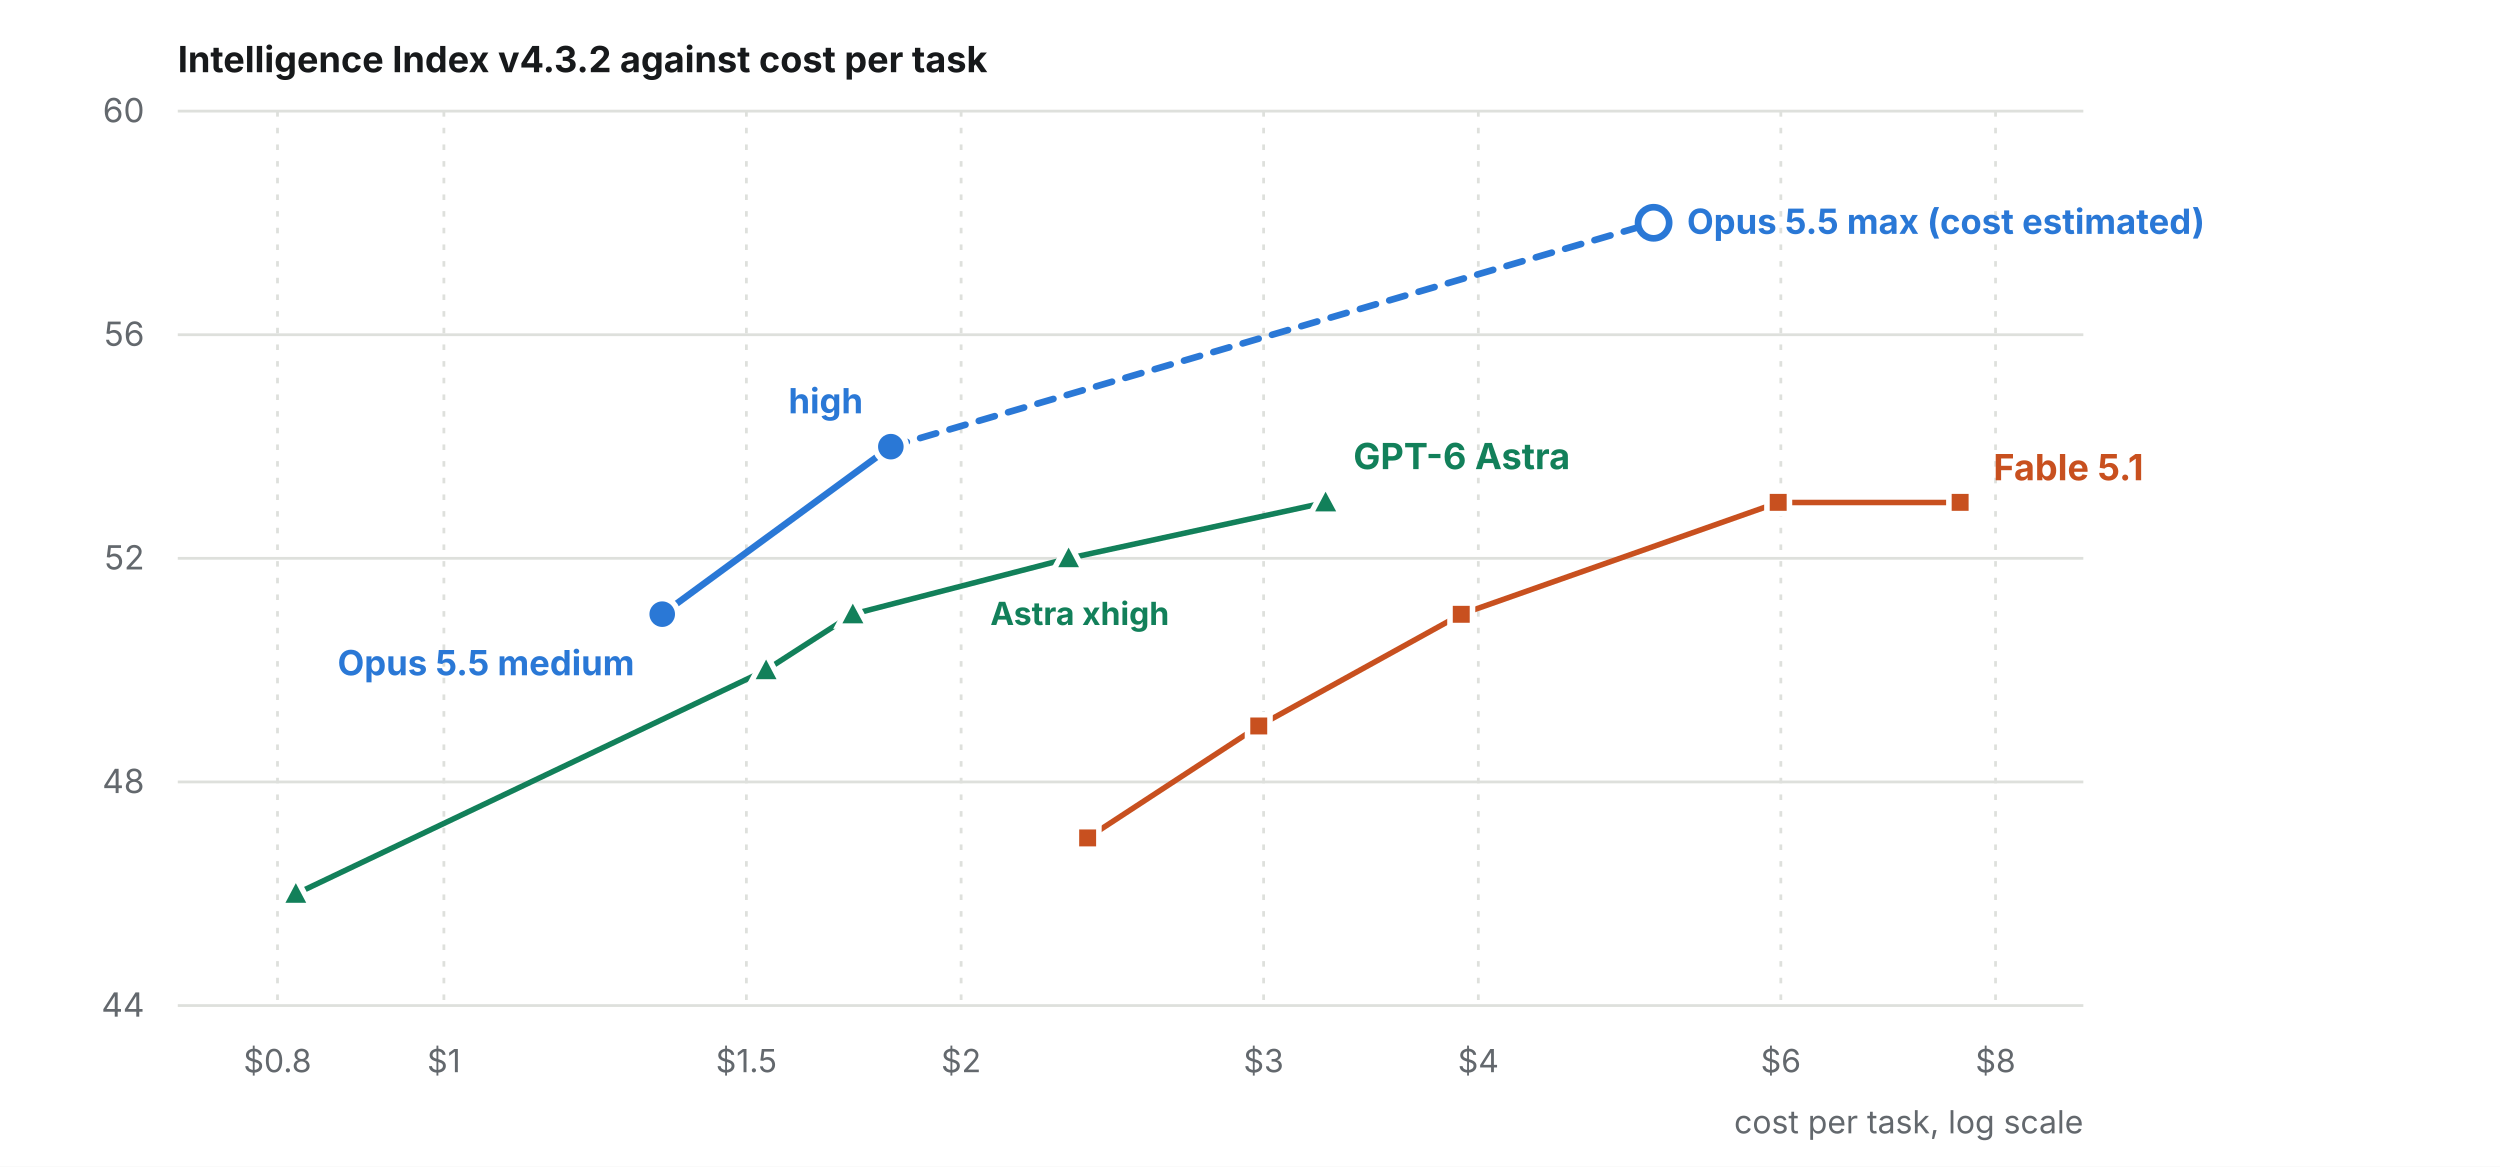
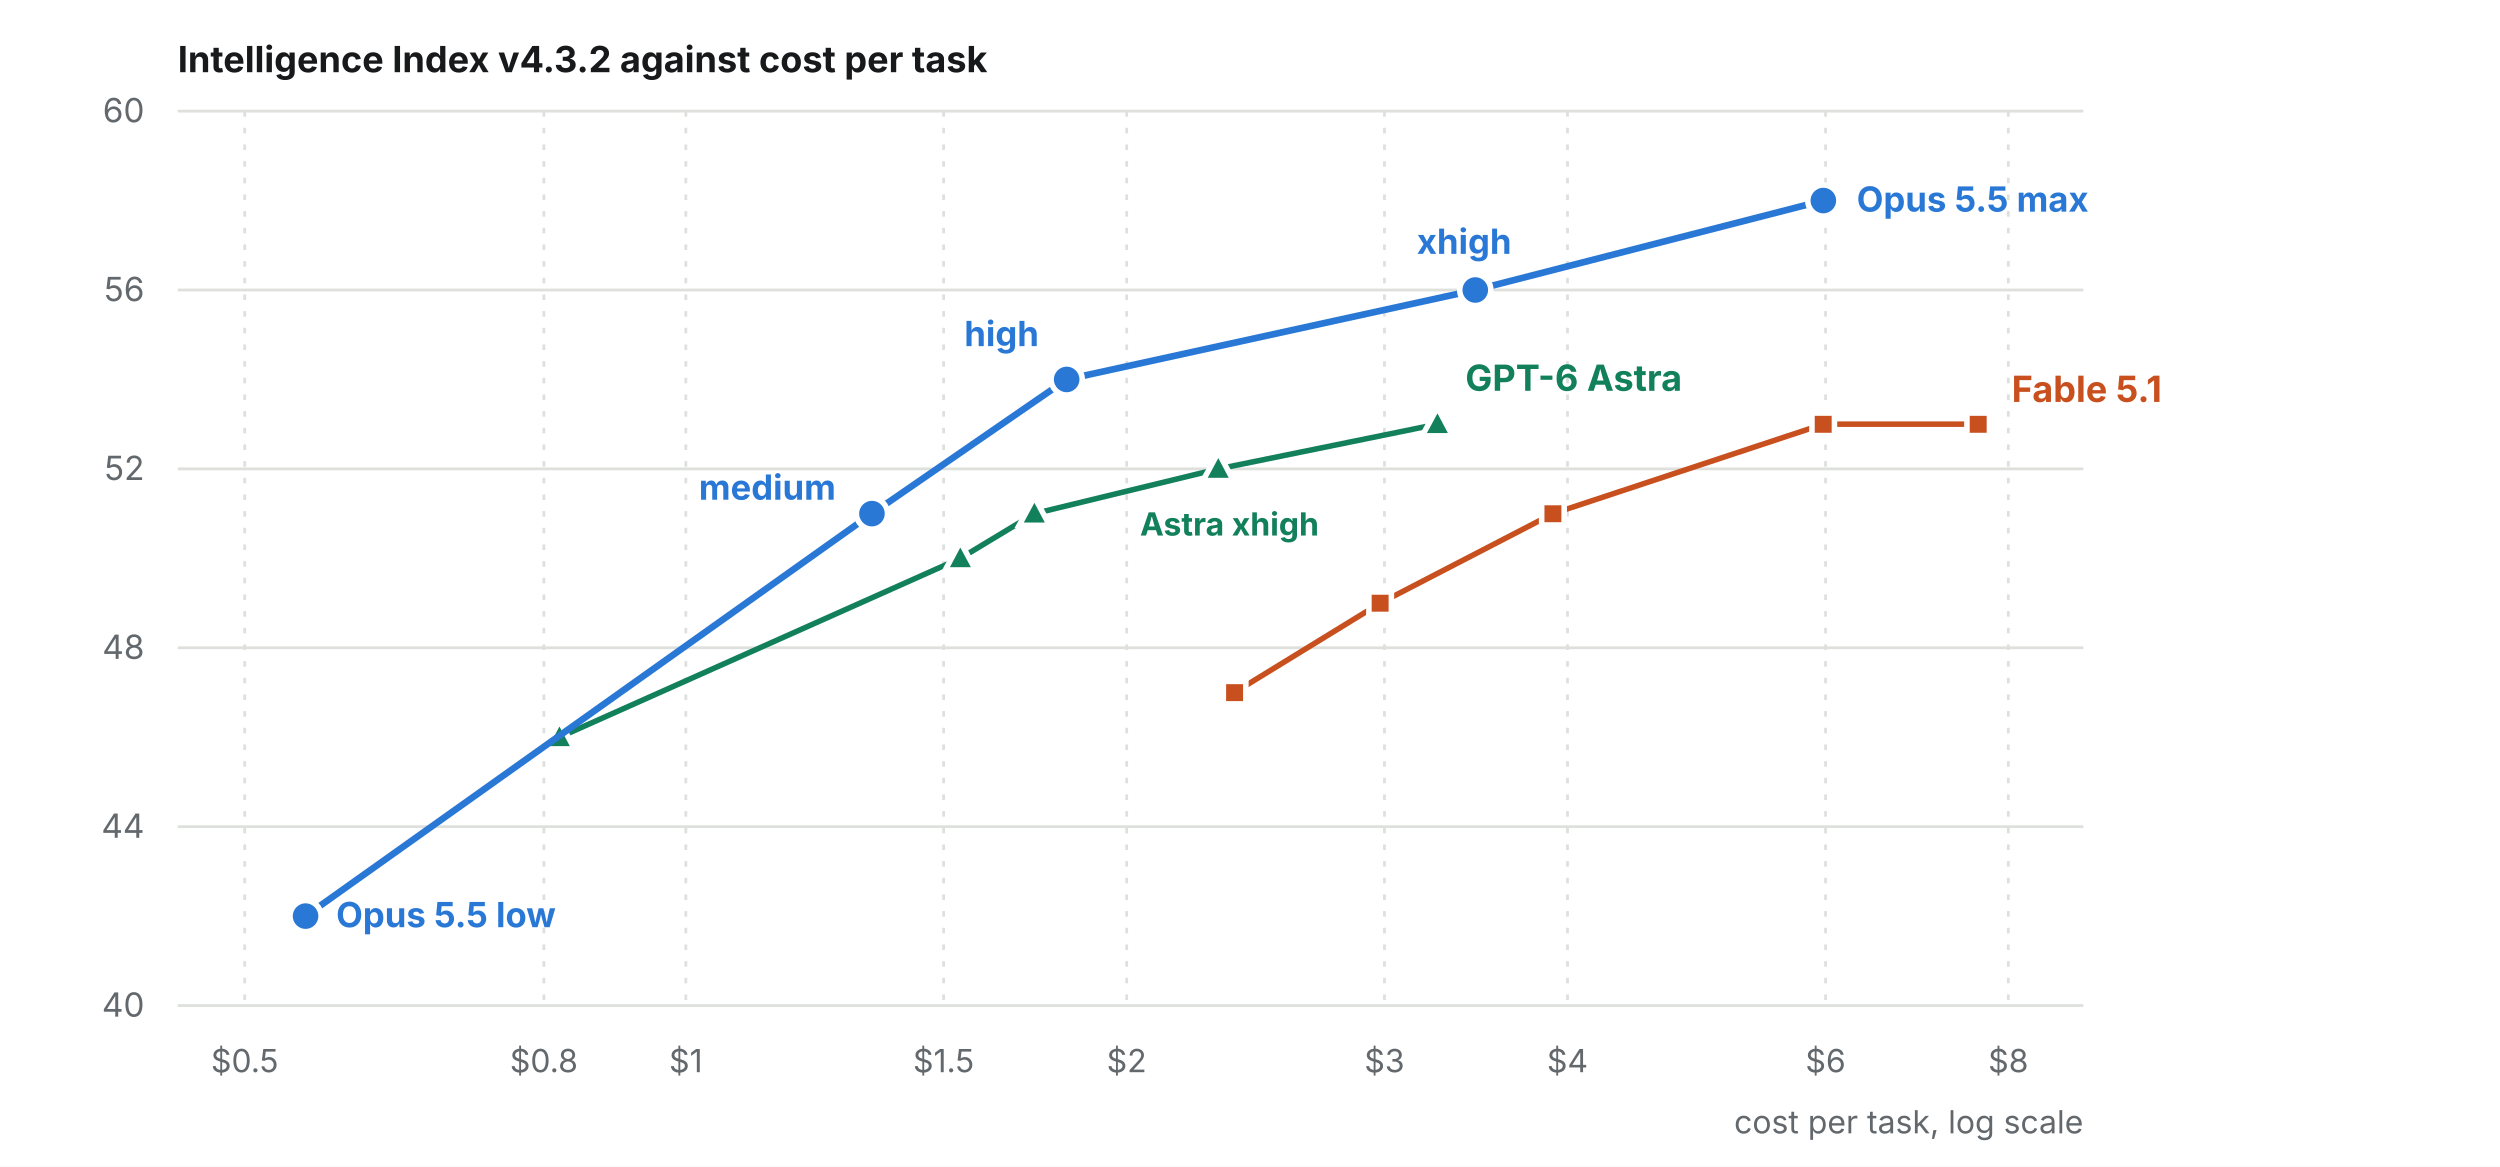
<svg xmlns="http://www.w3.org/2000/svg" viewBox="0 0 900 420" width="900" height="420" role="img">
  <style>text{font-family:Inter,ui-sans-serif,system-ui,sans-serif}
@media (prefers-color-scheme:dark){
  .bg{fill:#181B1E} .mk{stroke:#181B1E} .hol{fill:#181B1E}
  .s-rule{stroke:#2C3237}
  .f-muted{fill:#9BA3AA}
  .f-ink{fill:#EDEFF1}
  .f-blue{fill:#5c9ce8} .s-blue{stroke:#5c9ce8}
  .f-orange{fill:#f08050} .s-orange{stroke:#f08050}
  .f-aqua{fill:#3cc493} .s-aqua{stroke:#3cc493}
  .f-violet{fill:#9085e9} .s-violet{stroke:#9085e9}
  .f-red{fill:#e66767} .s-red{stroke:#e66767}
}</style>
  <rect class="bg" width="900" height="420" fill="#ffffff" />
  <line class="s-rule" x1="64.0" y1="362.0" x2="750.0" y2="362.0" stroke="#DEE0DC" stroke-width="1" />
-   <text class="f-muted" x="52.0" y="366.0" font-size="12" text-anchor="end" fill="#63686D">44</text>
-   <line class="s-rule" x1="64.0" y1="281.5" x2="750.0" y2="281.5" stroke="#DEE0DC" stroke-width="1" />
-   <text class="f-muted" x="52.0" y="285.5" font-size="12" text-anchor="end" fill="#63686D">48</text>
-   <line class="s-rule" x1="64.0" y1="201.0" x2="750.0" y2="201.0" stroke="#DEE0DC" stroke-width="1" />
-   <text class="f-muted" x="52.0" y="205.0" font-size="12" text-anchor="end" fill="#63686D">52</text>
-   <line class="s-rule" x1="64.0" y1="120.5" x2="750.0" y2="120.5" stroke="#DEE0DC" stroke-width="1" />
-   <text class="f-muted" x="52.0" y="124.5" font-size="12" text-anchor="end" fill="#63686D">56</text>
+   <text class="f-muted" x="52.0" y="366.0" font-size="12" text-anchor="end" fill="#63686D">40</text>
+   <line class="s-rule" x1="64.0" y1="297.6" x2="750.0" y2="297.6" stroke="#DEE0DC" stroke-width="1" />
+   <text class="f-muted" x="52.0" y="301.6" font-size="12" text-anchor="end" fill="#63686D">44</text>
+   <line class="s-rule" x1="64.0" y1="233.2" x2="750.0" y2="233.2" stroke="#DEE0DC" stroke-width="1" />
+   <text class="f-muted" x="52.0" y="237.2" font-size="12" text-anchor="end" fill="#63686D">48</text>
+   <line class="s-rule" x1="64.0" y1="168.8" x2="750.0" y2="168.8" stroke="#DEE0DC" stroke-width="1" />
+   <text class="f-muted" x="52.0" y="172.8" font-size="12" text-anchor="end" fill="#63686D">52</text>
+   <line class="s-rule" x1="64.0" y1="104.4" x2="750.0" y2="104.4" stroke="#DEE0DC" stroke-width="1" />
+   <text class="f-muted" x="52.0" y="108.4" font-size="12" text-anchor="end" fill="#63686D">56</text>
  <line class="s-rule" x1="64.0" y1="40.0" x2="750.0" y2="40.0" stroke="#DEE0DC" stroke-width="1" />
  <text class="f-muted" x="52.0" y="44.0" font-size="12" text-anchor="end" fill="#63686D">60</text>
-   <line class="s-rule" x1="99.9" y1="40.0" x2="99.9" y2="362.0" stroke="#DEE0DC" stroke-width="1" stroke-dasharray="2 4" />
-   <text class="f-muted" x="99.9" y="386.0" font-size="11.5" text-anchor="middle" fill="#63686D">$0.8</text>
-   <line class="s-rule" x1="159.8" y1="40.0" x2="159.8" y2="362.0" stroke="#DEE0DC" stroke-width="1" stroke-dasharray="2 4" />
-   <text class="f-muted" x="159.8" y="386.0" font-size="11.5" text-anchor="middle" fill="#63686D">$1</text>
-   <line class="s-rule" x1="268.7" y1="40.0" x2="268.7" y2="362.0" stroke="#DEE0DC" stroke-width="1" stroke-dasharray="2 4" />
-   <text class="f-muted" x="268.7" y="386.0" font-size="11.5" text-anchor="middle" fill="#63686D">$1.5</text>
-   <line class="s-rule" x1="346.0" y1="40.0" x2="346.0" y2="362.0" stroke="#DEE0DC" stroke-width="1" stroke-dasharray="2 4" />
-   <text class="f-muted" x="346.0" y="386.0" font-size="11.5" text-anchor="middle" fill="#63686D">$2</text>
-   <line class="s-rule" x1="454.9" y1="40.0" x2="454.9" y2="362.0" stroke="#DEE0DC" stroke-width="1" stroke-dasharray="2 4" />
-   <text class="f-muted" x="454.9" y="386.0" font-size="11.5" text-anchor="middle" fill="#63686D">$3</text>
-   <line class="s-rule" x1="532.2" y1="40.0" x2="532.2" y2="362.0" stroke="#DEE0DC" stroke-width="1" stroke-dasharray="2 4" />
-   <text class="f-muted" x="532.2" y="386.0" font-size="11.5" text-anchor="middle" fill="#63686D">$4</text>
-   <line class="s-rule" x1="641.1" y1="40.0" x2="641.1" y2="362.0" stroke="#DEE0DC" stroke-width="1" stroke-dasharray="2 4" />
-   <text class="f-muted" x="641.1" y="386.0" font-size="11.5" text-anchor="middle" fill="#63686D">$6</text>
-   <line class="s-rule" x1="718.4" y1="40.0" x2="718.4" y2="362.0" stroke="#DEE0DC" stroke-width="1" stroke-dasharray="2 4" />
-   <text class="f-muted" x="718.4" y="386.0" font-size="11.5" text-anchor="middle" fill="#63686D">$8</text>
-   <polyline class="s-orange" points="391.6,301.6 453.1,261.4 526.1,221.1 640.2,180.9 705.6,180.9" fill="none" stroke="#c8501f" stroke-width="2" stroke-linejoin="round" stroke-linecap="round" />
-   <rect class="f-orange mk" fill="#c8501f" stroke="#ffffff" stroke-width="2" x="387.5" y="297.6" width="8.1" height="8.1" />
-   <rect class="f-orange mk" fill="#c8501f" stroke="#ffffff" stroke-width="2" x="449.1" y="257.3" width="8.1" height="8.1" />
-   <rect class="f-orange mk" fill="#c8501f" stroke="#ffffff" stroke-width="2" x="522.0" y="217.1" width="8.1" height="8.1" />
-   <rect class="f-orange mk" fill="#c8501f" stroke="#ffffff" stroke-width="2" x="636.1" y="176.8" width="8.1" height="8.1" />
-   <rect class="f-orange mk" fill="#c8501f" stroke="#ffffff" stroke-width="2" x="701.6" y="176.8" width="8.1" height="8.1" />
-   <polyline class="s-aqua" points="106.5,321.8 275.8,241.2 307.0,221.1 384.7,201.0 477.2,180.9" fill="none" stroke="#12805a" stroke-width="2" stroke-linejoin="round" stroke-linecap="round" />
-   <polygon class="f-aqua mk" fill="#12805a" stroke="#ffffff" stroke-width="2" points="106.5,315.8 101.1,326.0 111.9,326.0" />
-   <polygon class="f-aqua mk" fill="#12805a" stroke="#ffffff" stroke-width="2" points="275.8,235.3 270.4,245.5 281.2,245.5" />
-   <polygon class="f-aqua mk" fill="#12805a" stroke="#ffffff" stroke-width="2" points="307.0,215.2 301.6,225.4 312.5,225.4" />
-   <polygon class="f-aqua mk" fill="#12805a" stroke="#ffffff" stroke-width="2" points="384.7,195.0 379.3,205.2 390.1,205.2" />
-   <polygon class="f-aqua mk" fill="#12805a" stroke="#ffffff" stroke-width="2" points="477.2,174.9 471.8,185.1 482.7,185.1" />
-   <polyline class="s-blue" points="238.4,221.1 320.7,160.8" fill="none" stroke="#2a78d6" stroke-width="2.4" stroke-linejoin="round" stroke-linecap="round" />
-   <polyline class="s-blue" points="320.7,160.8 595.3,80.2" fill="none" stroke="#2a78d6" stroke-width="2.4" stroke-linejoin="round" stroke-linecap="round" stroke-dasharray="6 5" />
-   <circle class="f-blue mk" fill="#2a78d6" stroke="#ffffff" stroke-width="2" cx="238.4" cy="221.1" r="5.6" />
-   <circle class="f-blue mk" fill="#2a78d6" stroke="#ffffff" stroke-width="2" cx="320.7" cy="160.8" r="5.6" />
-   <circle class="hol s-blue" fill="#ffffff" stroke="#2a78d6" stroke-width="2.4" cx="595.3" cy="80.2" r="5.6" />
-   <text class="f-blue" x="228.4" y="243.1" font-size="12.5" text-anchor="end" font-weight="650" fill="#2a78d6">Opus 5.5 medium</text>
-   <text class="f-blue" x="310.7" y="148.8" font-size="12.5" text-anchor="end" font-weight="650" fill="#2a78d6">high</text>
-   <text class="f-blue" x="607.3" y="84.2" font-size="12.5" text-anchor="start" font-weight="650" fill="#2a78d6">Opus 5.5 max (cost estimated)</text>
-   <text class="f-orange" x="717.6" y="172.9" font-size="13" text-anchor="start" font-weight="650" fill="#c8501f">Fable 5.1</text>
-   <text class="f-aqua" x="487.2" y="168.9" font-size="13" text-anchor="start" font-weight="650" fill="#12805a">GPT-6 Astra</text>
-   <text class="f-aqua" x="388.7" y="225.0" font-size="11.5" text-anchor="middle" font-weight="650" fill="#12805a">Astra xhigh</text>
+   <line class="s-rule" x1="88.1" y1="40.0" x2="88.1" y2="362.0" stroke="#DEE0DC" stroke-width="1" stroke-dasharray="2 4" />
+   <text class="f-muted" x="88.1" y="386.0" font-size="11.5" text-anchor="middle" fill="#63686D">$0.5</text>
+   <line class="s-rule" x1="195.8" y1="40.0" x2="195.8" y2="362.0" stroke="#DEE0DC" stroke-width="1" stroke-dasharray="2 4" />
+   <text class="f-muted" x="195.8" y="386.0" font-size="11.5" text-anchor="middle" fill="#63686D">$0.8</text>
+   <line class="s-rule" x1="246.9" y1="40.0" x2="246.9" y2="362.0" stroke="#DEE0DC" stroke-width="1" stroke-dasharray="2 4" />
+   <text class="f-muted" x="246.9" y="386.0" font-size="11.5" text-anchor="middle" fill="#63686D">$1</text>
+   <line class="s-rule" x1="339.7" y1="40.0" x2="339.7" y2="362.0" stroke="#DEE0DC" stroke-width="1" stroke-dasharray="2 4" />
+   <text class="f-muted" x="339.7" y="386.0" font-size="11.5" text-anchor="middle" fill="#63686D">$1.5</text>
+   <line class="s-rule" x1="405.6" y1="40.0" x2="405.6" y2="362.0" stroke="#DEE0DC" stroke-width="1" stroke-dasharray="2 4" />
+   <text class="f-muted" x="405.6" y="386.0" font-size="11.5" text-anchor="middle" fill="#63686D">$2</text>
+   <line class="s-rule" x1="498.4" y1="40.0" x2="498.4" y2="362.0" stroke="#DEE0DC" stroke-width="1" stroke-dasharray="2 4" />
+   <text class="f-muted" x="498.4" y="386.0" font-size="11.5" text-anchor="middle" fill="#63686D">$3</text>
+   <line class="s-rule" x1="564.3" y1="40.0" x2="564.3" y2="362.0" stroke="#DEE0DC" stroke-width="1" stroke-dasharray="2 4" />
+   <text class="f-muted" x="564.3" y="386.0" font-size="11.5" text-anchor="middle" fill="#63686D">$4</text>
+   <line class="s-rule" x1="657.2" y1="40.0" x2="657.2" y2="362.0" stroke="#DEE0DC" stroke-width="1" stroke-dasharray="2 4" />
+   <text class="f-muted" x="657.2" y="386.0" font-size="11.5" text-anchor="middle" fill="#63686D">$6</text>
+   <line class="s-rule" x1="723.0" y1="40.0" x2="723.0" y2="362.0" stroke="#DEE0DC" stroke-width="1" stroke-dasharray="2 4" />
+   <text class="f-muted" x="723.0" y="386.0" font-size="11.5" text-anchor="middle" fill="#63686D">$8</text>
+   <polyline class="s-orange" points="444.4,249.3 496.9,217.1 559.1,184.9 656.4,152.7 712.2,152.7" fill="none" stroke="#c8501f" stroke-width="2" stroke-linejoin="round" stroke-linecap="round" />
+   <rect class="f-orange mk" fill="#c8501f" stroke="#ffffff" stroke-width="2" x="440.4" y="245.3" width="8.1" height="8.1" />
+   <rect class="f-orange mk" fill="#c8501f" stroke="#ffffff" stroke-width="2" x="492.8" y="213.1" width="8.1" height="8.1" />
+   <rect class="f-orange mk" fill="#c8501f" stroke="#ffffff" stroke-width="2" x="555.0" y="180.9" width="8.1" height="8.1" />
+   <rect class="f-orange mk" fill="#c8501f" stroke="#ffffff" stroke-width="2" x="652.3" y="148.7" width="8.1" height="8.1" />
+   <rect class="f-orange mk" fill="#c8501f" stroke="#ffffff" stroke-width="2" x="708.1" y="148.7" width="8.1" height="8.1" />
+   <polyline class="s-aqua" points="201.4,265.4 345.7,201.0 372.4,184.9 438.6,168.8 517.5,152.7" fill="none" stroke="#12805a" stroke-width="2" stroke-linejoin="round" stroke-linecap="round" />
+   <polygon class="f-aqua mk" fill="#12805a" stroke="#ffffff" stroke-width="2" points="201.4,259.4 196.0,269.6 206.8,269.6" />
+   <polygon class="f-aqua mk" fill="#12805a" stroke="#ffffff" stroke-width="2" points="345.7,195.0 340.3,205.2 351.2,205.2" />
+   <polygon class="f-aqua mk" fill="#12805a" stroke="#ffffff" stroke-width="2" points="372.4,178.9 366.9,189.1 377.8,189.1" />
+   <polygon class="f-aqua mk" fill="#12805a" stroke="#ffffff" stroke-width="2" points="438.6,162.8 433.1,173.0 444.0,173.0" />
+   <polygon class="f-aqua mk" fill="#12805a" stroke="#ffffff" stroke-width="2" points="517.5,146.7 512.0,156.9 522.9,156.9" />
+   <polyline class="s-blue" points="110.0,329.8 313.9,184.9 384.0,136.6 531.1,104.4 656.4,72.2" fill="none" stroke="#2a78d6" stroke-width="2.4" stroke-linejoin="round" stroke-linecap="round" />
+   <circle class="f-blue mk" fill="#2a78d6" stroke="#ffffff" stroke-width="2" cx="110.0" cy="329.8" r="5.6" />
+   <circle class="f-blue mk" fill="#2a78d6" stroke="#ffffff" stroke-width="2" cx="313.9" cy="184.9" r="5.6" />
+   <circle class="f-blue mk" fill="#2a78d6" stroke="#ffffff" stroke-width="2" cx="384.0" cy="136.6" r="5.6" />
+   <circle class="f-blue mk" fill="#2a78d6" stroke="#ffffff" stroke-width="2" cx="531.1" cy="104.4" r="5.6" />
+   <circle class="f-blue mk" fill="#2a78d6" stroke="#ffffff" stroke-width="2" cx="656.4" cy="72.2" r="5.6" />
+   <text class="f-blue" x="121.0" y="333.8" font-size="12.5" text-anchor="start" font-weight="650" fill="#2a78d6">Opus 5.5 low</text>
+   <text class="f-blue" x="300.9" y="179.9" font-size="12.5" text-anchor="end" font-weight="650" fill="#2a78d6">medium</text>
+   <text class="f-blue" x="374.0" y="124.6" font-size="12.5" text-anchor="end" font-weight="650" fill="#2a78d6">high</text>
+   <text class="f-blue" x="527.1" y="91.4" font-size="12.5" text-anchor="middle" font-weight="650" fill="#2a78d6">xhigh</text>
+   <text class="f-blue" x="668.4" y="76.2" font-size="12.5" text-anchor="start" font-weight="650" fill="#2a78d6">Opus 5.5 max</text>
+   <text class="f-orange" x="724.2" y="144.7" font-size="13" text-anchor="start" font-weight="650" fill="#c8501f">Fable 5.1</text>
+   <text class="f-aqua" x="527.5" y="140.7" font-size="13" text-anchor="start" font-weight="650" fill="#12805a">GPT-6 Astra</text>
+   <text class="f-aqua" x="442.6" y="192.8" font-size="11.5" text-anchor="middle" font-weight="650" fill="#12805a">Astra xhigh</text>
  <text class="f-ink" x="64.0" y="26.0" font-size="13" text-anchor="start" font-weight="650" fill="#17191B">Intelligence Index v4.3.2 against cost per task</text>
  <text class="f-muted" x="750.0" y="408.0" font-size="11.5" text-anchor="end" fill="#63686D">cost per task, log scale</text>
</svg>
